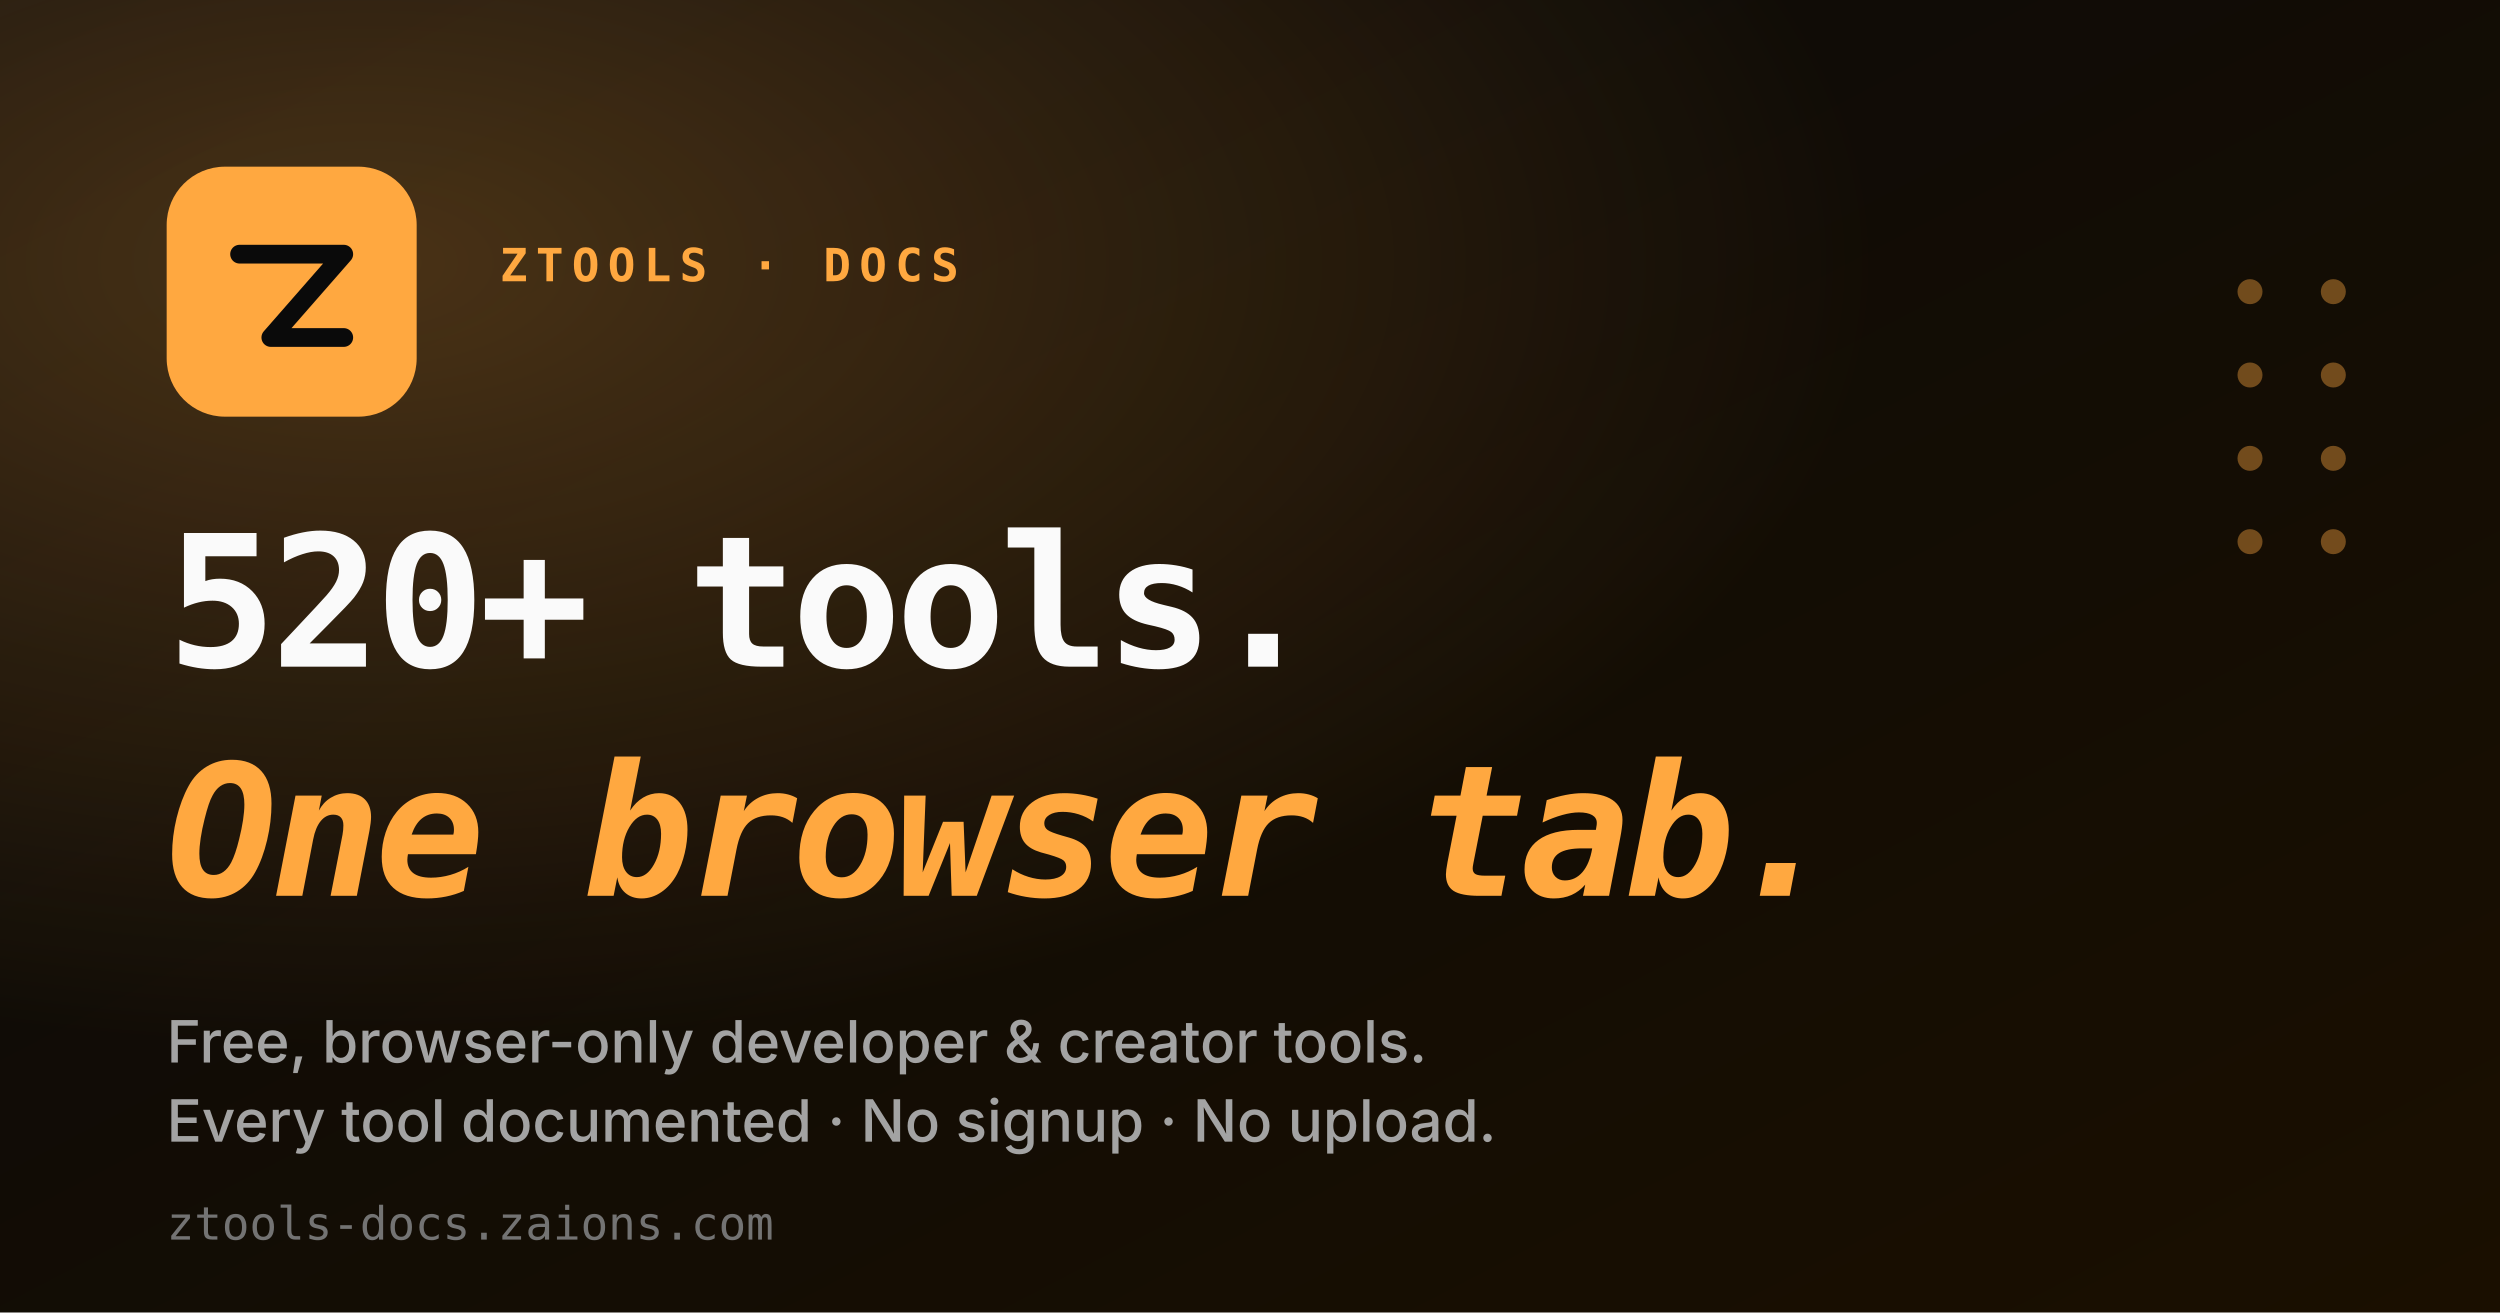
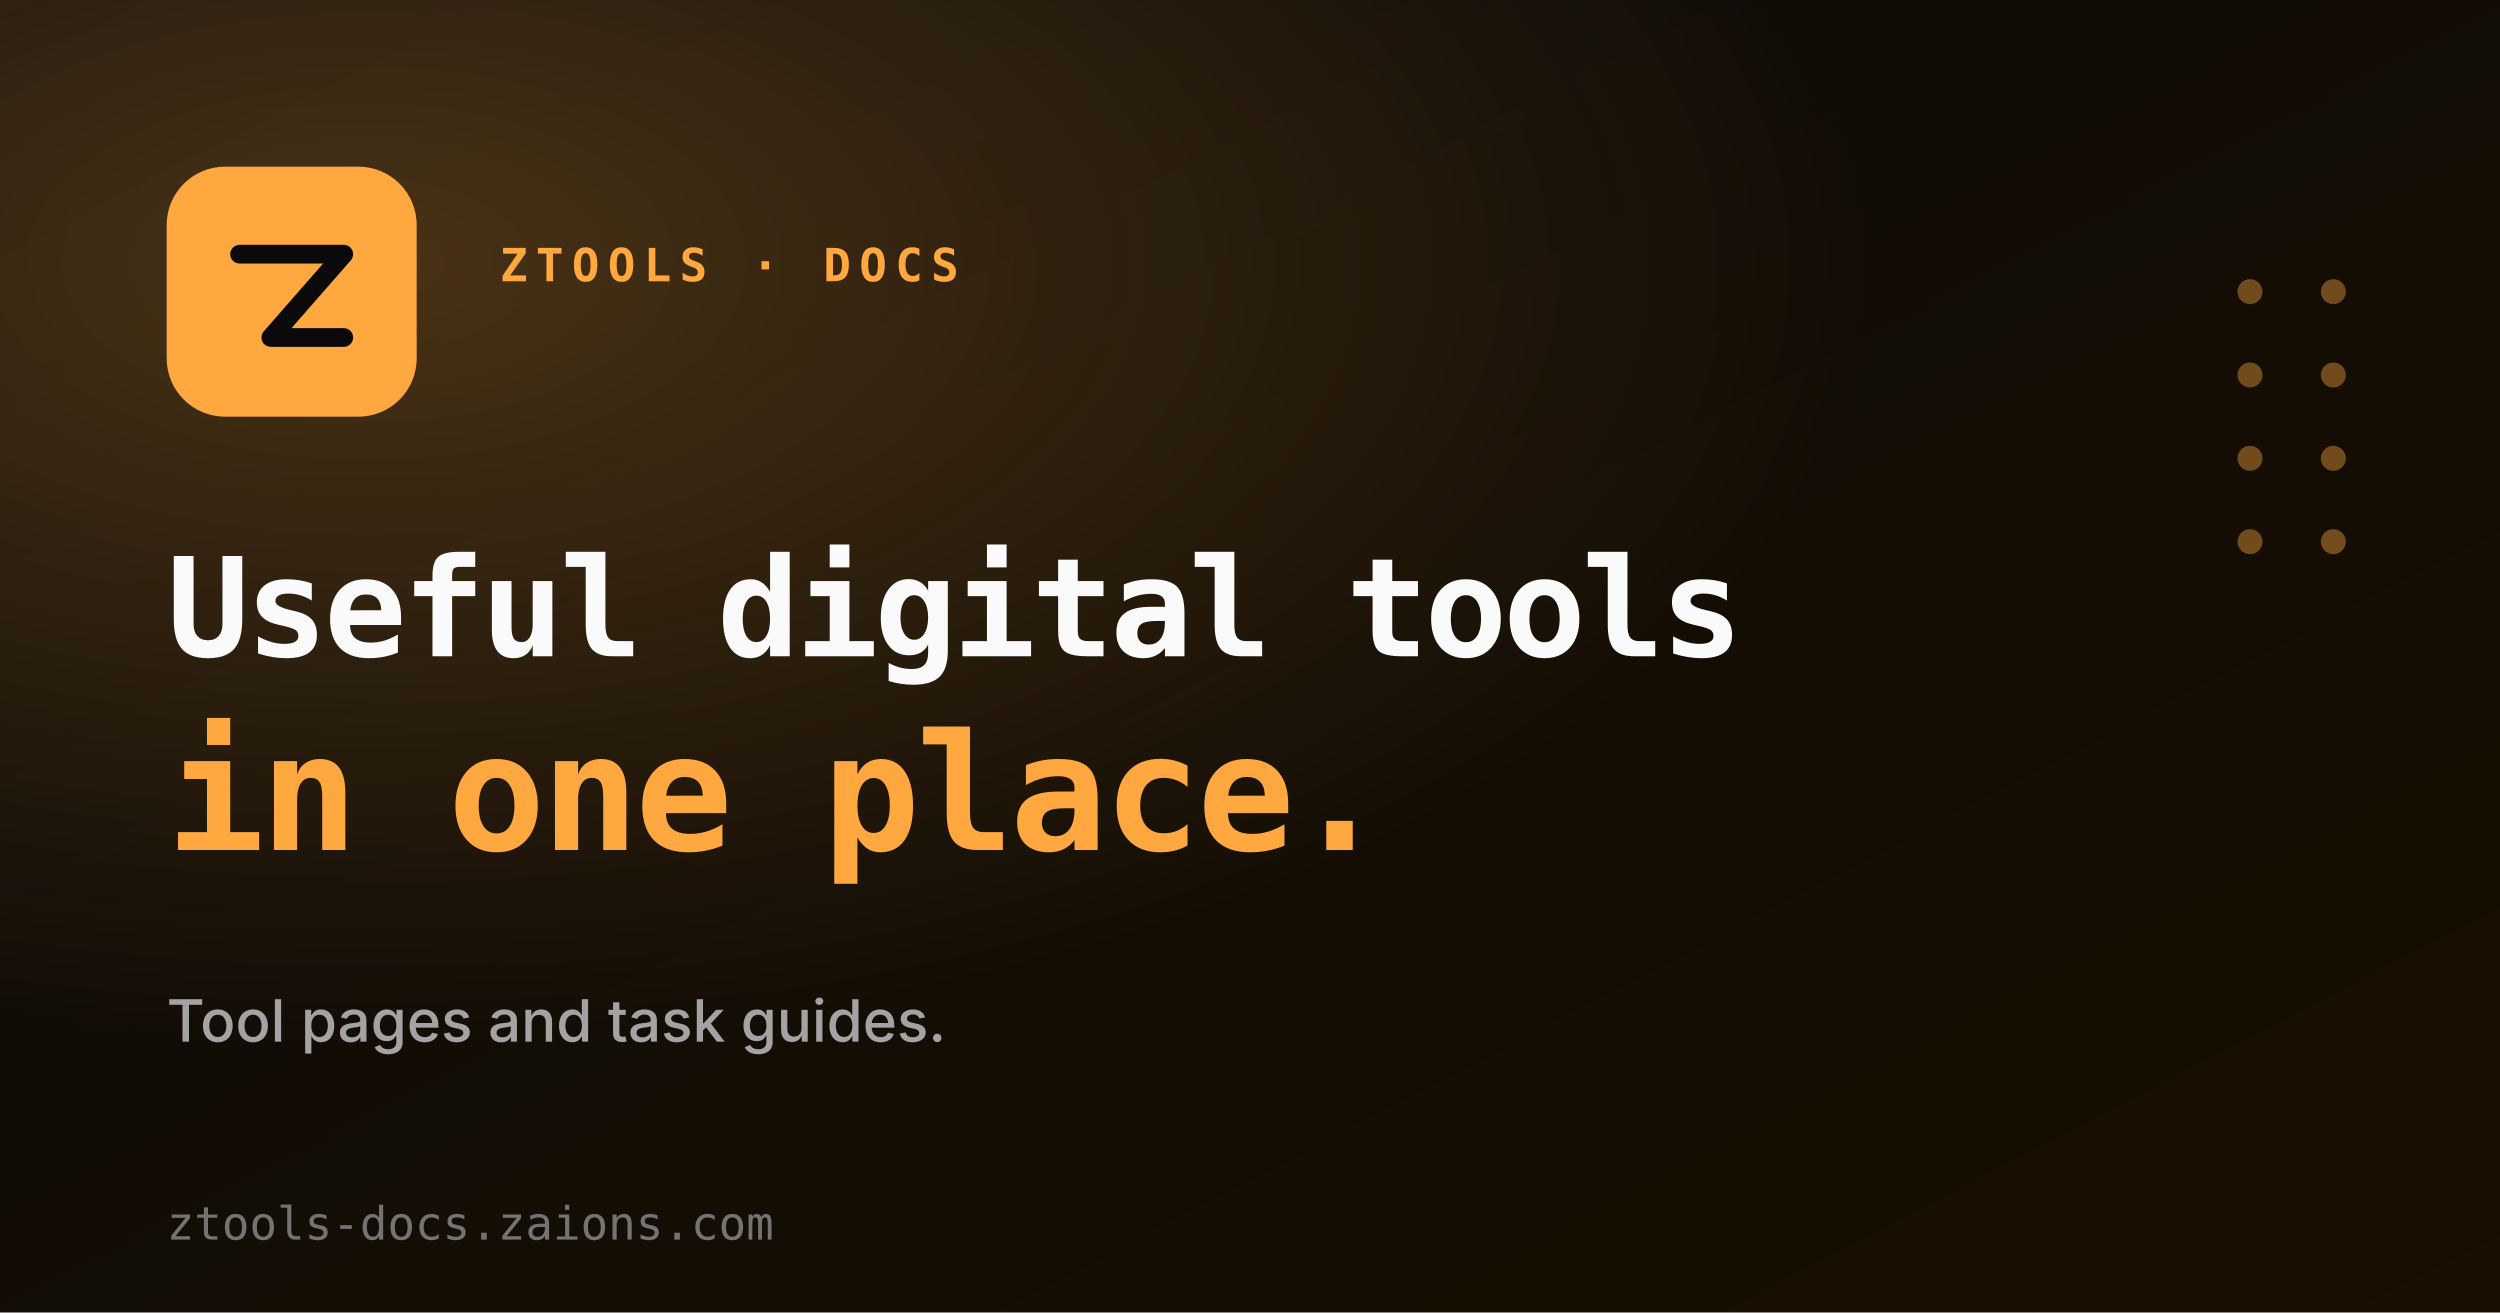
<svg xmlns="http://www.w3.org/2000/svg" viewBox="0 0 1200 630" width="1200" height="630">
  <defs>
    <linearGradient id="bg" x1="0" y1="0" x2="1" y2="1">
      <stop offset="0%" stop-color="#0a0a0a" />
      <stop offset="100%" stop-color="#1a0f00" />
    </linearGradient>
    <radialGradient id="glow" cx="0.15" cy="0.2" r="0.6">
      <stop offset="0%" stop-color="#ffa840" stop-opacity="0.25" />
      <stop offset="100%" stop-color="#ffa840" stop-opacity="0" />
    </radialGradient>
  </defs>
  <rect width="1200" height="630" fill="url(#bg)" />
  <rect width="1200" height="630" fill="url(#glow)" />
  <rect x="80" y="80" width="120" height="120" rx="28" fill="#ffa840" />
  <path d="M115 122 L165 122 L130 162 L165 162" fill="none" stroke="#0a0a0a" stroke-width="9" stroke-linecap="round" stroke-linejoin="round" />
  <text x="240" y="135" font-family="ui-monospace, 'JetBrains Mono', monospace" font-size="22" font-weight="700" fill="#ffa840" letter-spacing="4">ZTOOLS · DOCS</text>
-   <text x="80" y="320" font-family="ui-monospace, 'JetBrains Mono', monospace" font-size="88" font-weight="800" fill="#fafafa" letter-spacing="-3">520+ tools.</text>
-   <text x="80" y="430" font-family="ui-monospace, 'JetBrains Mono', monospace" font-size="88" font-weight="800" fill="#ffa840" letter-spacing="-3" font-style="italic">One browser tab.</text>
-   <text x="80" y="510" font-family="-apple-system, system-ui, sans-serif" font-size="28" font-weight="500" fill="#a3a3a3">Free, browser-only developer &amp; creator tools.</text>
-   <text x="80" y="548" font-family="-apple-system, system-ui, sans-serif" font-size="28" font-weight="500" fill="#a3a3a3">Every tool documented · No signup · No upload.</text>
+   <text x="80" y="315" font-family="ui-monospace, 'JetBrains Mono', monospace" font-size="66" font-weight="800" fill="#fafafa" letter-spacing="-2">Useful digital tools</text>
+   <text x="80" y="408" font-family="ui-monospace, 'JetBrains Mono', monospace" font-size="78" font-weight="800" fill="#ffa840" letter-spacing="-2">in one place.</text>
+   <text x="80" y="500" font-family="-apple-system, system-ui, sans-serif" font-size="28" font-weight="500" fill="#a3a3a3">Tool pages and task guides.</text>
  <text x="80" y="595" font-family="ui-monospace, 'JetBrains Mono', monospace" font-size="22" font-weight="500" fill="#737373">ztools-docs.zaions.com</text>
  <g fill="#ffa840" opacity="0.4">
    <circle cx="1080" cy="140" r="6" />
    <circle cx="1120" cy="140" r="6" />
    <circle cx="1080" cy="180" r="6" />
    <circle cx="1120" cy="180" r="6" />
    <circle cx="1080" cy="220" r="6" />
    <circle cx="1120" cy="220" r="6" />
    <circle cx="1080" cy="260" r="6" />
    <circle cx="1120" cy="260" r="6" />
  </g>
</svg>
